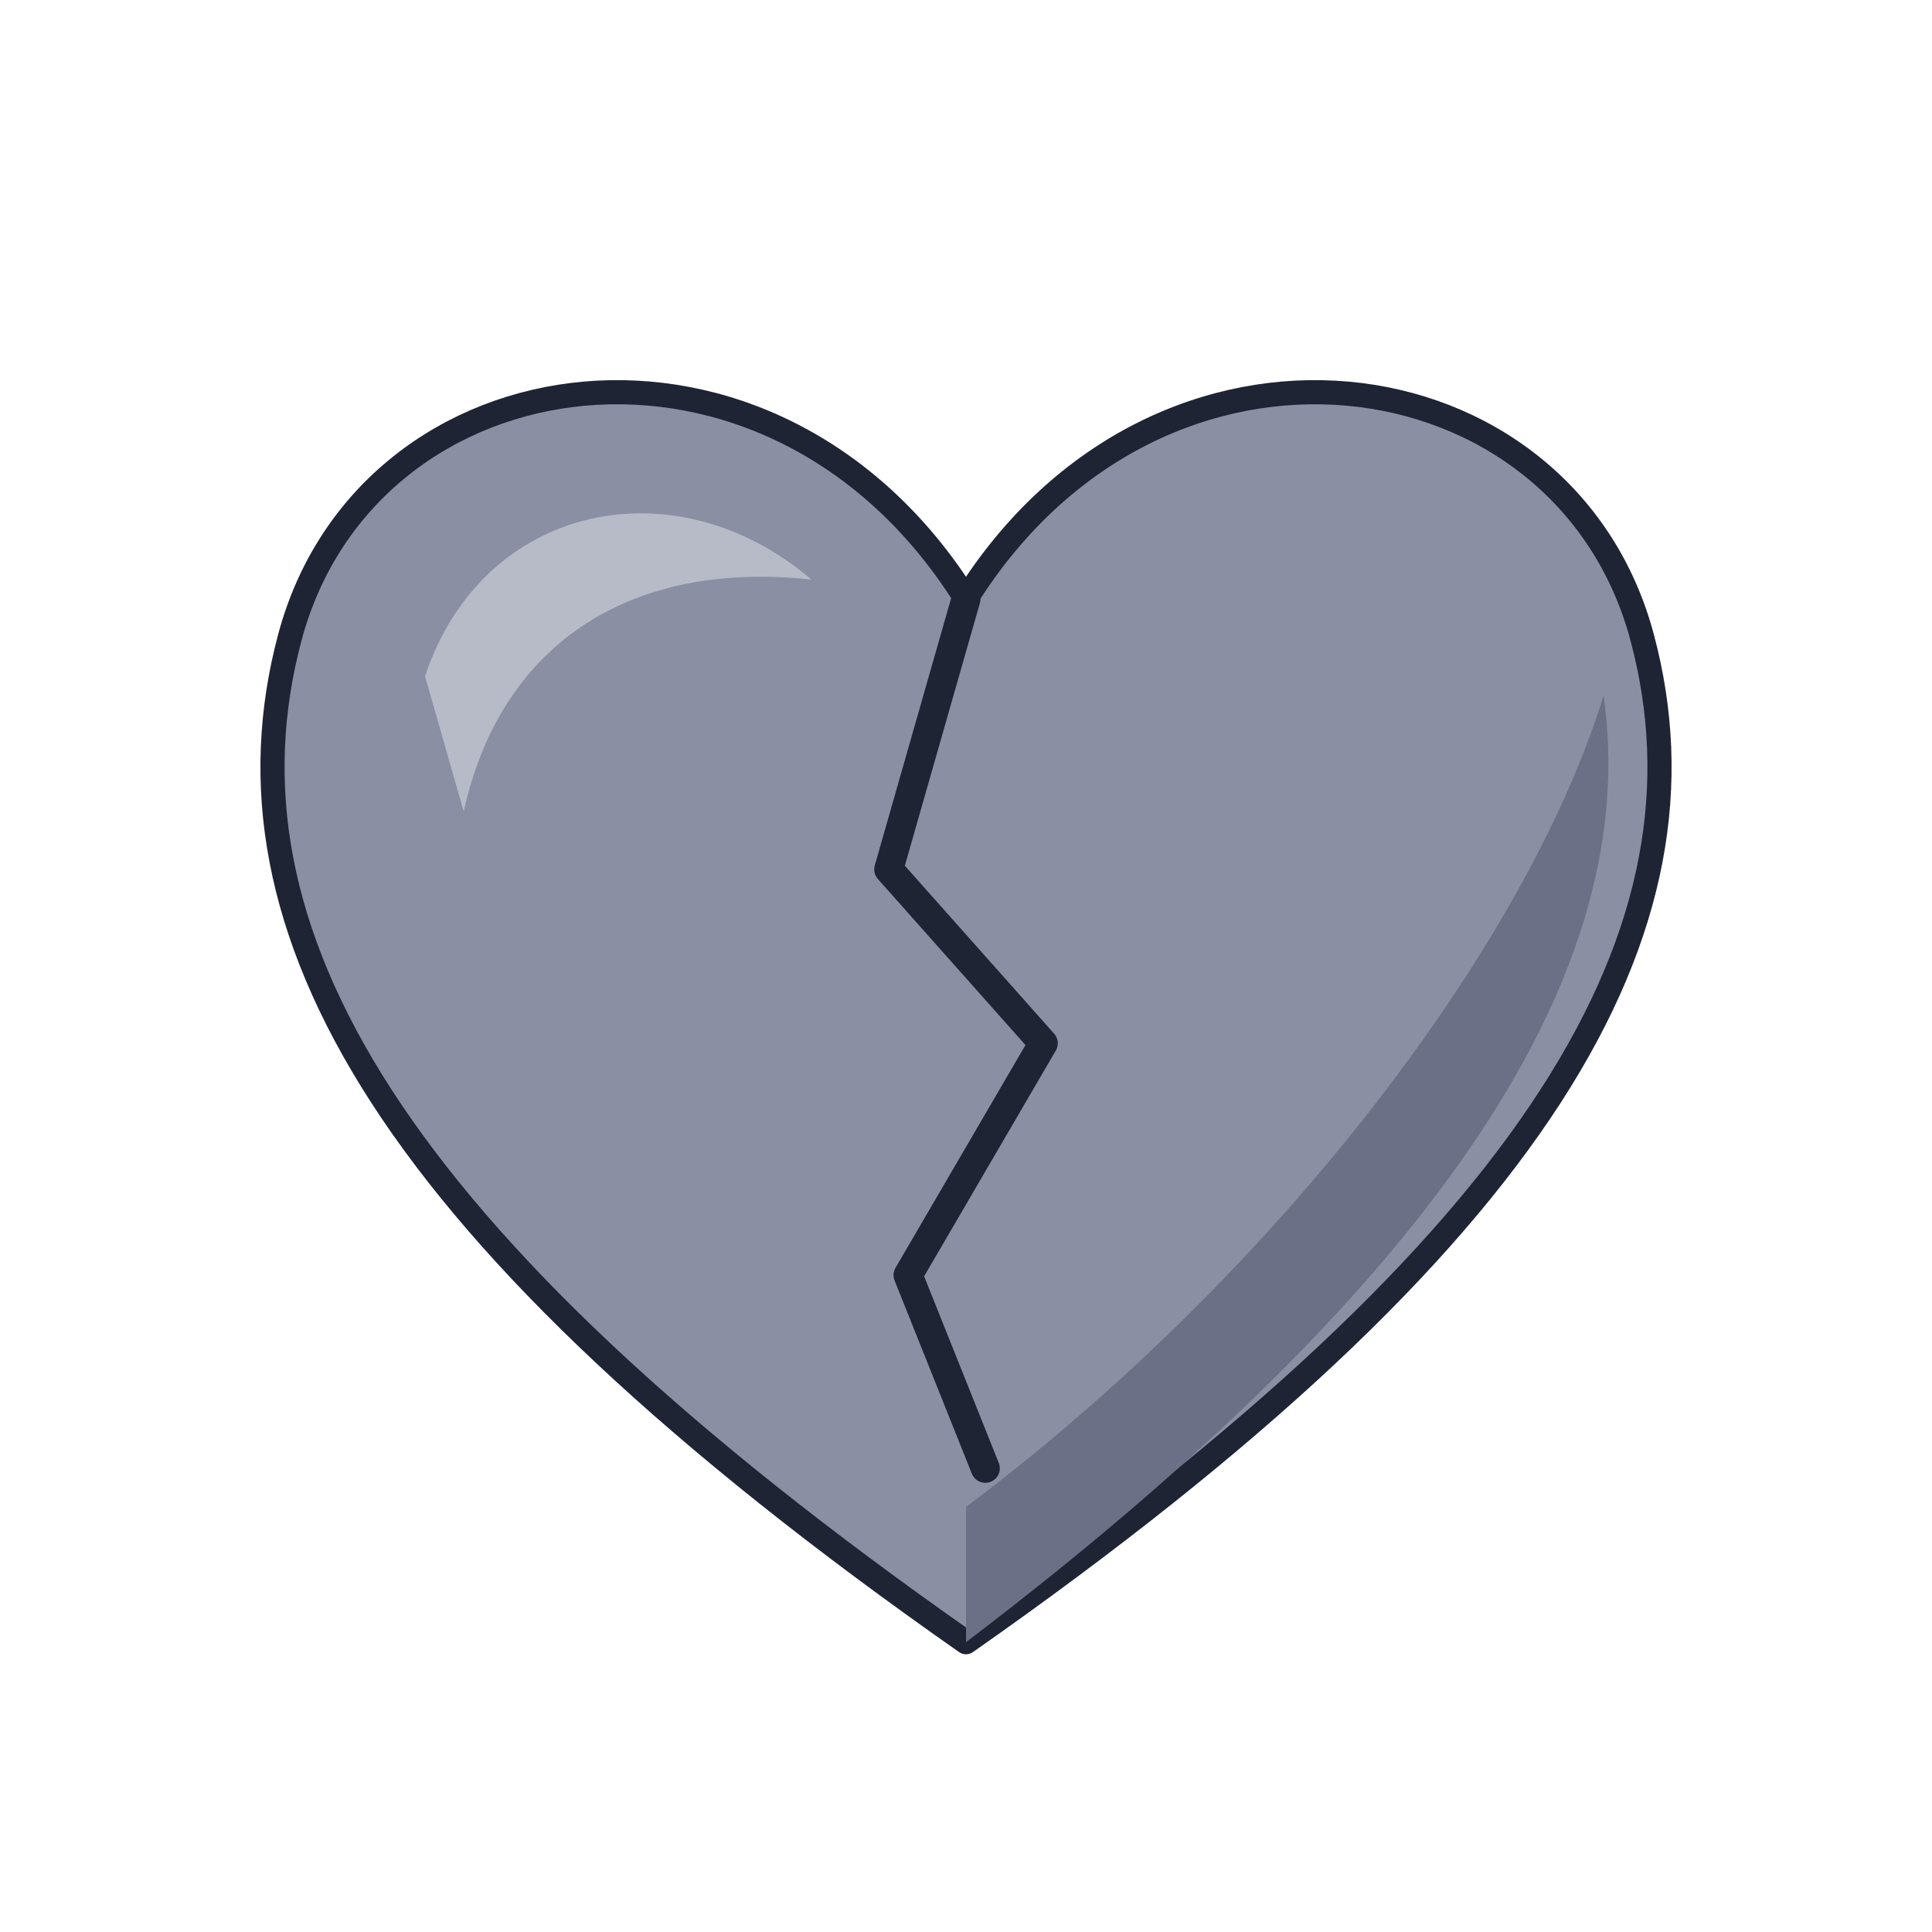
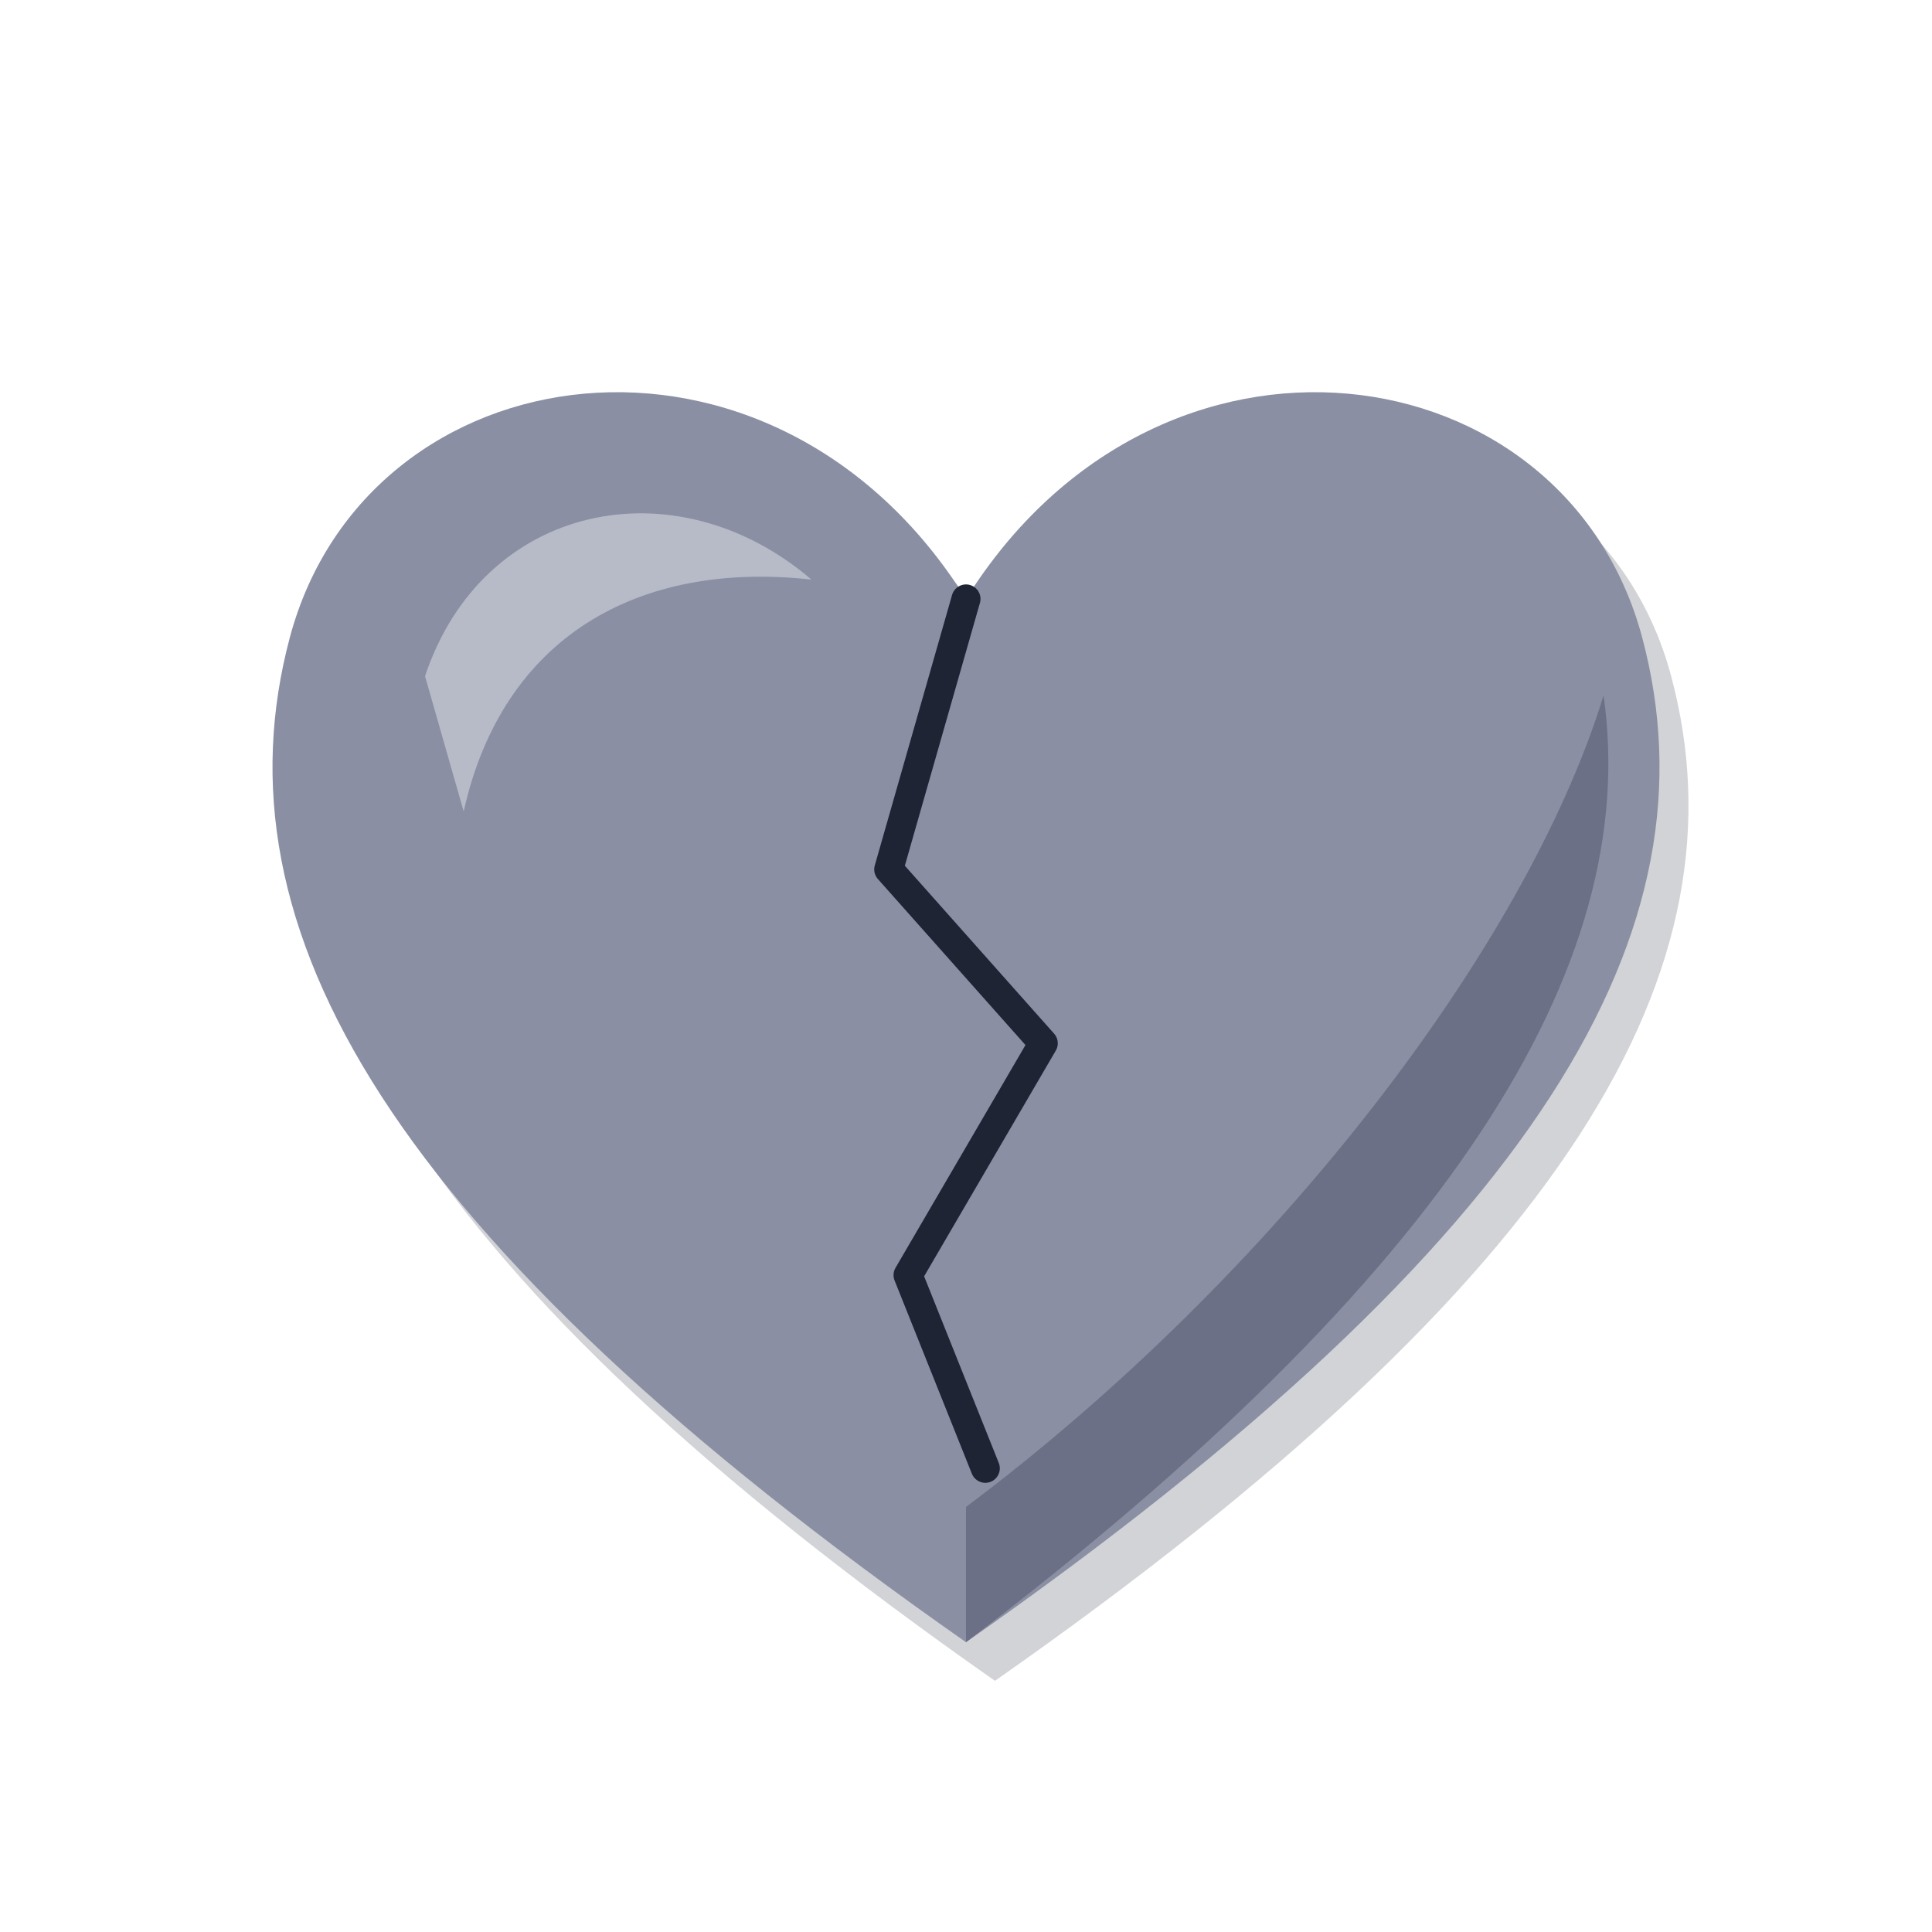
<svg xmlns="http://www.w3.org/2000/svg" viewBox="0 0 200 200" role="img" aria-label="Свинцеве серце">
-   <g stroke="#1E2433" stroke-width="2.5" stroke-linejoin="round" stroke-linecap="round">
-     <path d="M100 170C40 128 22 96 30 66C38 36 80 30 100 62C120 30 162 36 170 66C178 96 160 128 100 170Z" fill="#8A8FA3" />
+   <g stroke-linejoin="round" stroke-linecap="round">
+     <path d="M100 170C40 128 22 96 30 66C38 36 80 30 100 62C120 30 162 36 170 66C178 96 160 128 100 170Z" fill="#1E2433" stroke="none" opacity="0.20" transform="translate(3 4)" />
+     <path d="M100 170C40 128 22 96 30 66C38 36 80 30 100 62C120 30 162 36 170 66C178 96 160 128 100 170Z" fill="#8A8FA3" stroke="none" />
    <path d="M100 170C150 132 170 100 166 72C158 98 132 132 100 156Z" fill="#6B7086" stroke="none" />
    <path d="M44 70C50 52 70 48 84 60C66 58 52 66 48 84Z" fill="#B7BBC8" stroke="none" />
-     <path d="M100 62L92 90L108 108L94 132L102 152" fill="none" stroke-width="3" />
+     <path d="M100 62L92 90L108 108L94 132L102 152" fill="none" stroke-width="3" stroke="#1E2433" />
  </g>
</svg>
